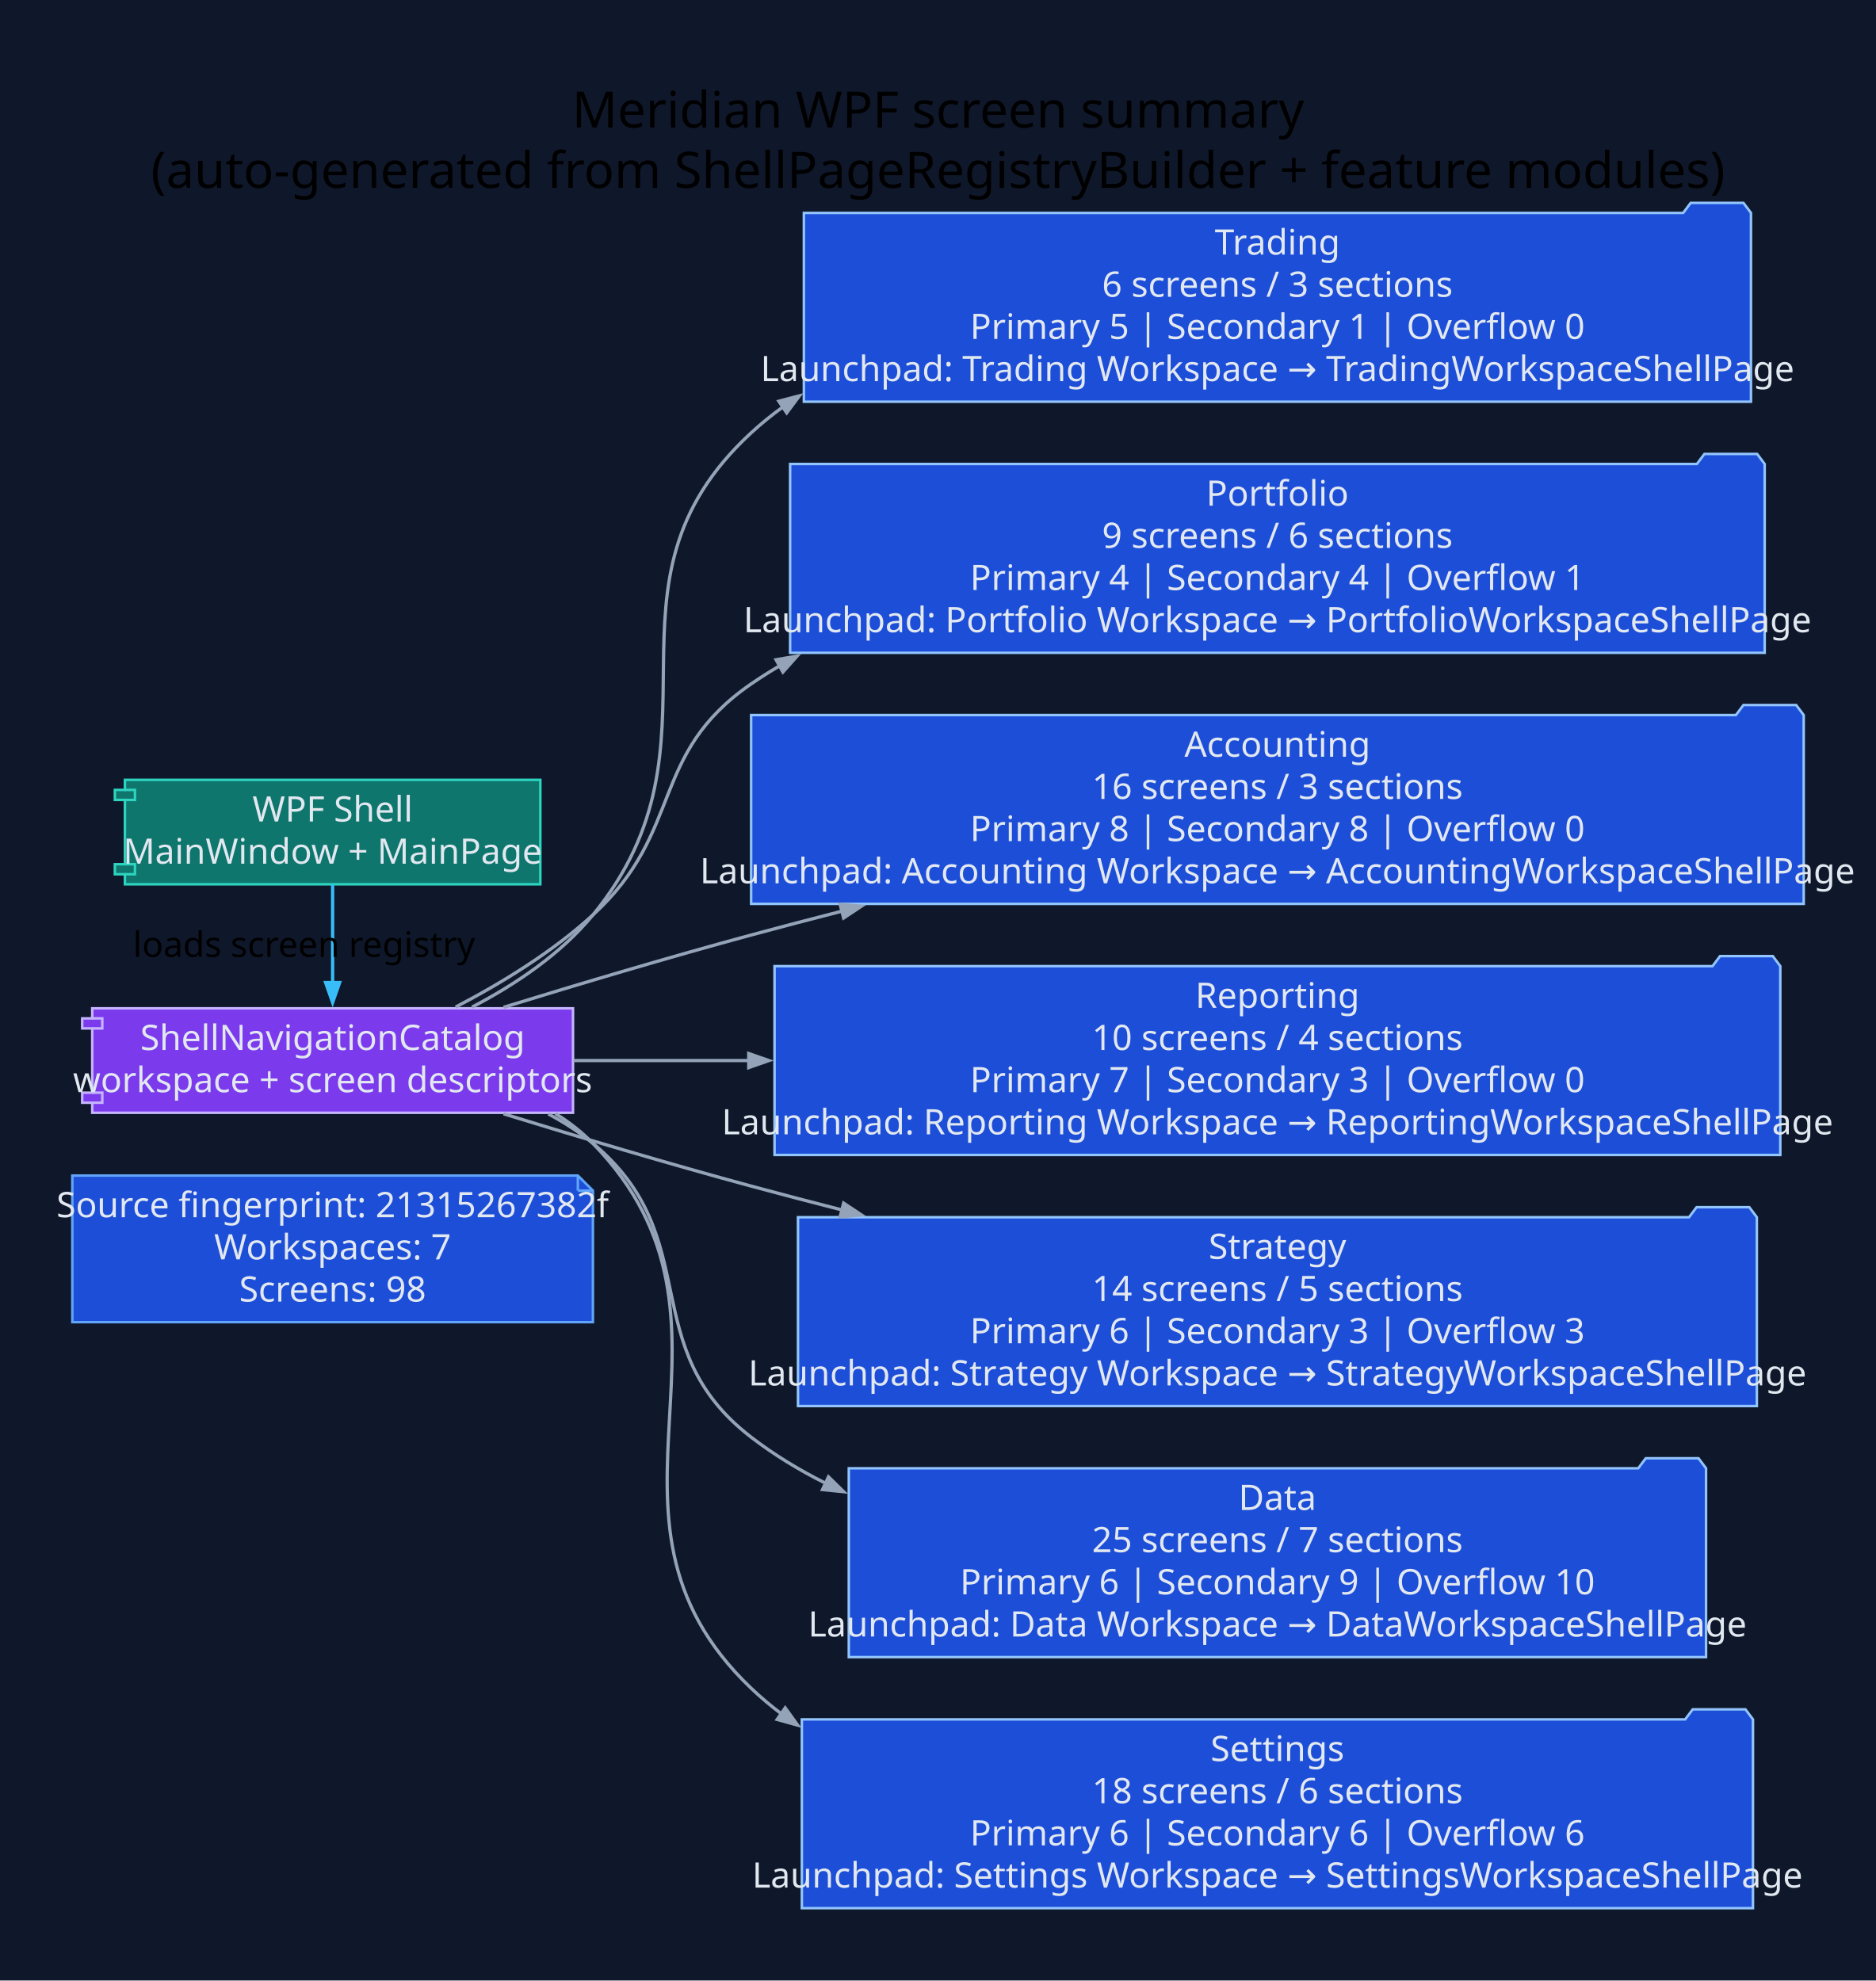
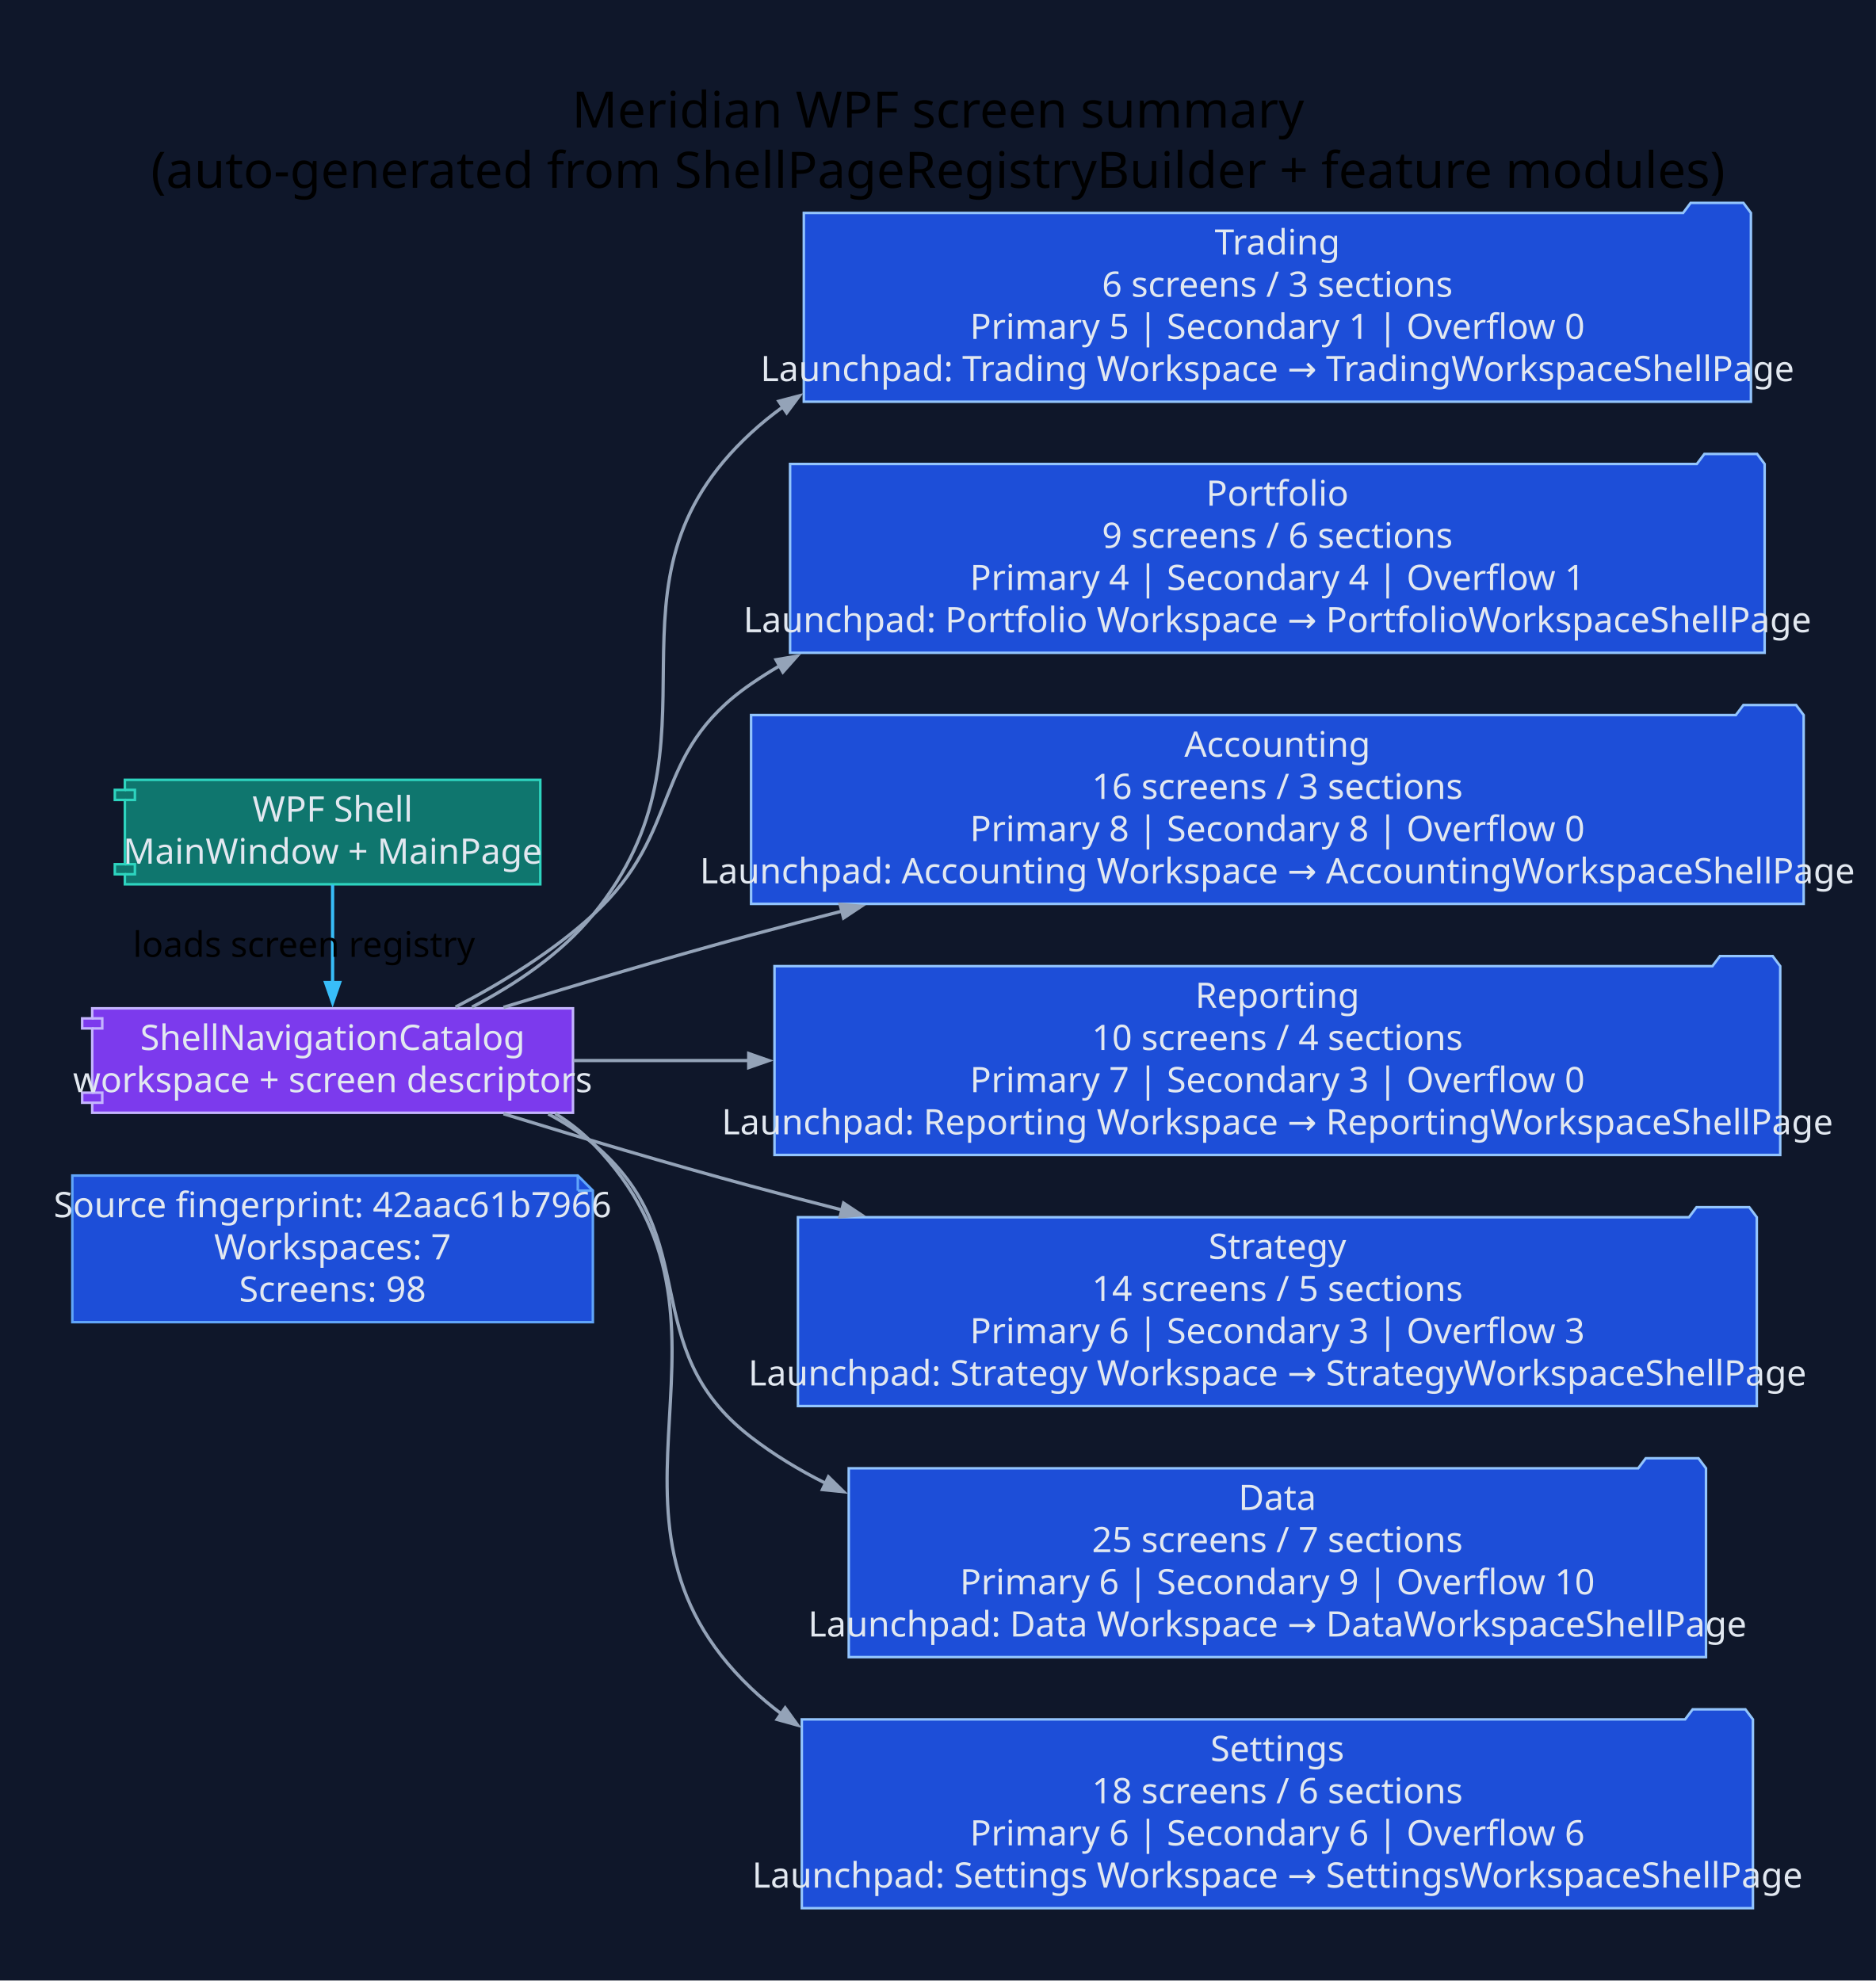
<svg xmlns="http://www.w3.org/2000/svg" width="747pt" height="789pt" viewBox="0.00 0.00 747.00 789.00">
  <g id="graph0" class="graph" transform="scale(1 1) rotate(0) translate(28.8 760)">
-     <polygon fill="#0f172a" stroke="none" points="-28.8,28.8 -28.8,-760 718.24,-760 718.24,28.8 -28.8,28.8" />
-     <text xml:space="preserve" text-anchor="middle" x="344.72" y="-709.2" font-family="Segoe UI" font-size="20.00">Meridian WPF screen summary</text>
-     <text xml:space="preserve" text-anchor="middle" x="344.72" y="-685.2" font-family="Segoe UI" font-size="20.00">(auto-generated from ShellPageRegistryBuilder + feature modules)</text>
+     <polygon fill="#0f172a" stroke="none" points="-28.8,28.8 -28.8,-760 718.22,-760 718.22,28.8 -28.8,28.8" />
+     <text xml:space="preserve" text-anchor="middle" x="344.71" y="-709.2" font-family="Segoe UI" font-size="20.00">Meridian WPF screen summary</text>
+     <text xml:space="preserve" text-anchor="middle" x="344.71" y="-685.2" font-family="Segoe UI" font-size="20.00">(auto-generated from ShellPageRegistryBuilder + feature modules)</text>
    <g id="node1" class="node">
-       <polygon fill="#1d4ed8" stroke="#60a5fa" points="201.3,-291.8 0,-291.8 0,-233.4 207.3,-233.4 207.3,-285.8 201.3,-291.8" />
-       <polyline fill="none" stroke="#60a5fa" points="201.3,-291.8 201.3,-285.8" />
-       <polyline fill="none" stroke="#60a5fa" points="207.3,-285.8 201.3,-285.8" />
-       <text xml:space="preserve" text-anchor="middle" x="103.65" y="-275.2" font-family="Segoe UI" font-size="14.00" fill="#e2e8f0">Source fingerprint: 21315267382f</text>
-       <text xml:space="preserve" text-anchor="middle" x="103.65" y="-258.4" font-family="Segoe UI" font-size="14.00" fill="#e2e8f0">Workspaces: 7</text>
-       <text xml:space="preserve" text-anchor="middle" x="103.65" y="-241.6" font-family="Segoe UI" font-size="14.00" fill="#e2e8f0">Screens: 98</text>
+       <polygon fill="#1d4ed8" stroke="#60a5fa" points="201.28,-291.8 0,-291.8 0,-233.4 207.28,-233.4 207.28,-285.8 201.28,-291.8" />
+       <polyline fill="none" stroke="#60a5fa" points="201.28,-291.8 201.28,-285.8" />
+       <polyline fill="none" stroke="#60a5fa" points="207.28,-285.8 201.28,-285.8" />
+       <text xml:space="preserve" text-anchor="middle" x="103.64" y="-275.2" font-family="Segoe UI" font-size="14.00" fill="#e2e8f0">Source fingerprint: 42aac61b7966</text>
+       <text xml:space="preserve" text-anchor="middle" x="103.64" y="-258.4" font-family="Segoe UI" font-size="14.00" fill="#e2e8f0">Workspaces: 7</text>
+       <text xml:space="preserve" text-anchor="middle" x="103.64" y="-241.6" font-family="Segoe UI" font-size="14.00" fill="#e2e8f0">Screens: 98</text>
    </g>
    <g id="node2" class="node">
-       <polygon fill="#0f766e" stroke="#2dd4bf" points="186.36,-449.4 20.94,-449.4 20.94,-445.4 16.94,-445.4 16.94,-441.4 20.94,-441.4 20.94,-415.8 16.94,-415.8 16.94,-411.8 20.94,-411.8 20.94,-407.8 186.36,-407.8 186.36,-449.4" />
-       <polyline fill="none" stroke="#2dd4bf" points="20.94,-445.4 24.94,-445.4 24.94,-441.4 20.94,-441.4" />
-       <polyline fill="none" stroke="#2dd4bf" points="20.94,-415.8 24.94,-415.8 24.94,-411.8 20.94,-411.8" />
-       <text xml:space="preserve" text-anchor="middle" x="103.65" y="-432.8" font-family="Segoe UI" font-size="14.00" fill="#e2e8f0">WPF Shell</text>
-       <text xml:space="preserve" text-anchor="middle" x="103.65" y="-416" font-family="Segoe UI" font-size="14.00" fill="#e2e8f0">MainWindow + MainPage</text>
+       <polygon fill="#0f766e" stroke="#2dd4bf" points="186.35,-449.4 20.92,-449.4 20.92,-445.4 16.92,-445.4 16.92,-441.4 20.92,-441.4 20.92,-415.8 16.92,-415.8 16.92,-411.8 20.92,-411.8 20.92,-407.8 186.35,-407.8 186.35,-449.4" />
+       <polyline fill="none" stroke="#2dd4bf" points="20.92,-445.4 24.92,-445.4 24.92,-441.4 20.92,-441.4" />
+       <polyline fill="none" stroke="#2dd4bf" points="20.92,-415.8 24.92,-415.8 24.92,-411.8 20.92,-411.8" />
+       <text xml:space="preserve" text-anchor="middle" x="103.64" y="-432.8" font-family="Segoe UI" font-size="14.00" fill="#e2e8f0">WPF Shell</text>
+       <text xml:space="preserve" text-anchor="middle" x="103.64" y="-416" font-family="Segoe UI" font-size="14.00" fill="#e2e8f0">MainWindow + MainPage</text>
    </g>
    <g id="node3" class="node">
-       <polygon fill="#7c3aed" stroke="#c4b5fd" points="199.37,-358.4 7.93,-358.4 7.93,-354.4 3.93,-354.4 3.93,-350.4 7.93,-350.4 7.93,-324.8 3.93,-324.8 3.93,-320.8 7.93,-320.8 7.93,-316.8 199.37,-316.8 199.37,-358.4" />
-       <polyline fill="none" stroke="#c4b5fd" points="7.93,-354.4 11.93,-354.4 11.93,-350.4 7.93,-350.4" />
-       <polyline fill="none" stroke="#c4b5fd" points="7.93,-324.8 11.93,-324.8 11.93,-320.8 7.93,-320.8" />
-       <text xml:space="preserve" text-anchor="middle" x="103.65" y="-341.8" font-family="Segoe UI" font-size="14.00" fill="#e2e8f0">ShellNavigationCatalog</text>
-       <text xml:space="preserve" text-anchor="middle" x="103.65" y="-325" font-family="Segoe UI" font-size="14.00" fill="#e2e8f0">workspace + screen descriptors</text>
+       <polygon fill="#7c3aed" stroke="#c4b5fd" points="199.36,-358.4 7.92,-358.4 7.92,-354.4 3.92,-354.4 3.92,-350.4 7.92,-350.4 7.92,-324.8 3.92,-324.8 3.92,-320.8 7.92,-320.8 7.92,-316.8 199.36,-316.8 199.36,-358.4" />
+       <polyline fill="none" stroke="#c4b5fd" points="7.92,-354.4 11.92,-354.4 11.92,-350.4 7.92,-350.4" />
+       <polyline fill="none" stroke="#c4b5fd" points="7.92,-324.8 11.92,-324.8 11.92,-320.8 7.92,-320.8" />
+       <text xml:space="preserve" text-anchor="middle" x="103.64" y="-341.8" font-family="Segoe UI" font-size="14.00" fill="#e2e8f0">ShellNavigationCatalog</text>
+       <text xml:space="preserve" text-anchor="middle" x="103.64" y="-325" font-family="Segoe UI" font-size="14.00" fill="#e2e8f0">workspace + screen descriptors</text>
    </g>
    <g id="edge1" class="edge">
-       <path fill="none" stroke="#38bdf8" stroke-width="1.3" d="M103.65,-407.61C103.65,-396.03 103.65,-381.43 103.65,-368.56" />
-       <polygon fill="#38bdf8" stroke="#38bdf8" stroke-width="1.3" points="106.45,-368.67 103.65,-360.67 100.85,-368.67 106.45,-368.67" />
-       <text xml:space="preserve" text-anchor="middle" x="92.25" y="-378.9" font-family="Segoe UI" font-size="14.00">loads screen registry</text>
+       <path fill="none" stroke="#38bdf8" stroke-width="1.3" d="M103.64,-407.61C103.64,-396.03 103.64,-381.43 103.64,-368.56" />
+       <polygon fill="#38bdf8" stroke="#38bdf8" stroke-width="1.3" points="106.44,-368.67 103.64,-360.67 100.84,-368.67 106.44,-368.67" />
+       <text xml:space="preserve" text-anchor="middle" x="92.24" y="-378.9" font-family="Segoe UI" font-size="14.00">loads screen registry</text>
    </g>
    <g id="node4" class="node">
-       <polygon fill="#1d4ed8" stroke="#93c5fd" points="668.44,-675.2 665.44,-679.2 644.44,-679.2 641.44,-675.2 291.3,-675.2 291.3,-600 668.44,-600 668.44,-675.2" />
-       <text xml:space="preserve" text-anchor="middle" x="479.87" y="-658.6" font-family="Segoe UI" font-size="14.00" fill="#e2e8f0">Trading</text>
-       <text xml:space="preserve" text-anchor="middle" x="479.87" y="-641.8" font-family="Segoe UI" font-size="14.00" fill="#e2e8f0">6 screens / 3 sections</text>
-       <text xml:space="preserve" text-anchor="middle" x="479.87" y="-625" font-family="Segoe UI" font-size="14.00" fill="#e2e8f0">Primary 5 | Secondary 1 | Overflow 0</text>
-       <text xml:space="preserve" text-anchor="middle" x="479.87" y="-608.2" font-family="Segoe UI" font-size="14.00" fill="#e2e8f0">Launchpad: Trading Workspace → TradingWorkspaceShellPage</text>
+       <polygon fill="#1d4ed8" stroke="#93c5fd" points="668.42,-675.2 665.42,-679.2 644.42,-679.2 641.42,-675.2 291.28,-675.2 291.28,-600 668.42,-600 668.42,-675.2" />
+       <text xml:space="preserve" text-anchor="middle" x="479.85" y="-658.6" font-family="Segoe UI" font-size="14.00" fill="#e2e8f0">Trading</text>
+       <text xml:space="preserve" text-anchor="middle" x="479.85" y="-641.8" font-family="Segoe UI" font-size="14.00" fill="#e2e8f0">6 screens / 3 sections</text>
+       <text xml:space="preserve" text-anchor="middle" x="479.85" y="-625" font-family="Segoe UI" font-size="14.00" fill="#e2e8f0">Primary 5 | Secondary 1 | Overflow 0</text>
+       <text xml:space="preserve" text-anchor="middle" x="479.85" y="-608.2" font-family="Segoe UI" font-size="14.00" fill="#e2e8f0">Launchpad: Trading Workspace → TradingWorkspaceShellPage</text>
    </g>
    <g id="edge2" class="edge">
-       <path fill="none" stroke="#94a3b8" stroke-width="1.3" d="M159.15,-358.88C176.55,-367.95 194.58,-380.09 207.3,-395.6 264.24,-465.05 204.25,-526.74 270.3,-587.6 274.32,-591.31 278.57,-594.75 283,-597.95" />
-       <polygon fill="#94a3b8" stroke="#94a3b8" stroke-width="1.3" points="281.34,-600.21 289.54,-602.36 284.47,-595.57 281.34,-600.21" />
+       <path fill="none" stroke="#94a3b8" stroke-width="1.3" d="M159.14,-358.88C176.54,-367.95 194.56,-380.09 207.28,-395.6 264.22,-465.05 204.23,-526.74 270.28,-587.6 274.3,-591.31 278.55,-594.75 282.98,-597.95" />
+       <polygon fill="#94a3b8" stroke="#94a3b8" stroke-width="1.3" points="281.32,-600.21 289.52,-602.36 284.45,-595.57 281.32,-600.21" />
    </g>
    <g id="node5" class="node">
-       <polygon fill="#1d4ed8" stroke="#93c5fd" points="673.9,-575.2 670.9,-579.2 649.9,-579.2 646.9,-575.2 285.83,-575.2 285.83,-500 673.9,-500 673.9,-575.2" />
-       <text xml:space="preserve" text-anchor="middle" x="479.87" y="-558.6" font-family="Segoe UI" font-size="14.00" fill="#e2e8f0">Portfolio</text>
-       <text xml:space="preserve" text-anchor="middle" x="479.87" y="-541.8" font-family="Segoe UI" font-size="14.00" fill="#e2e8f0">9 screens / 6 sections</text>
-       <text xml:space="preserve" text-anchor="middle" x="479.87" y="-525" font-family="Segoe UI" font-size="14.00" fill="#e2e8f0">Primary 4 | Secondary 4 | Overflow 1</text>
-       <text xml:space="preserve" text-anchor="middle" x="479.87" y="-508.2" font-family="Segoe UI" font-size="14.00" fill="#e2e8f0">Launchpad: Portfolio Workspace → PortfolioWorkspaceShellPage</text>
+       <polygon fill="#1d4ed8" stroke="#93c5fd" points="673.88,-575.2 670.88,-579.2 649.88,-579.2 646.88,-575.2 285.81,-575.2 285.81,-500 673.88,-500 673.88,-575.2" />
+       <text xml:space="preserve" text-anchor="middle" x="479.85" y="-558.6" font-family="Segoe UI" font-size="14.00" fill="#e2e8f0">Portfolio</text>
+       <text xml:space="preserve" text-anchor="middle" x="479.85" y="-541.8" font-family="Segoe UI" font-size="14.00" fill="#e2e8f0">9 screens / 6 sections</text>
+       <text xml:space="preserve" text-anchor="middle" x="479.85" y="-525" font-family="Segoe UI" font-size="14.00" fill="#e2e8f0">Primary 4 | Secondary 4 | Overflow 1</text>
+       <text xml:space="preserve" text-anchor="middle" x="479.85" y="-508.2" font-family="Segoe UI" font-size="14.00" fill="#e2e8f0">Launchpad: Portfolio Workspace → PortfolioWorkspaceShellPage</text>
    </g>
    <g id="edge3" class="edge">
-       <path fill="none" stroke="#94a3b8" stroke-width="1.3" d="M152.61,-358.9C170.96,-368.47 191.31,-380.93 207.3,-395.6 243.82,-429.1 229.47,-459.5 270.3,-487.6 273.98,-490.13 277.77,-492.54 281.66,-494.82" />
-       <polygon fill="#94a3b8" stroke="#94a3b8" stroke-width="1.3" points="280.24,-497.24 288.59,-498.67 282.96,-492.34 280.24,-497.24" />
+       <path fill="none" stroke="#94a3b8" stroke-width="1.3" d="M152.59,-358.9C170.94,-368.47 191.29,-380.93 207.28,-395.6 243.79,-429.1 229.45,-459.5 270.28,-487.6 273.96,-490.13 277.75,-492.54 281.64,-494.82" />
+       <polygon fill="#94a3b8" stroke="#94a3b8" stroke-width="1.3" points="280.22,-497.24 288.57,-498.67 282.94,-492.34 280.22,-497.24" />
    </g>
    <g id="node6" class="node">
-       <polygon fill="#1d4ed8" stroke="#93c5fd" points="689.44,-475.2 686.44,-479.2 665.44,-479.2 662.44,-475.2 270.3,-475.2 270.3,-400 689.44,-400 689.44,-475.2" />
-       <text xml:space="preserve" text-anchor="middle" x="479.87" y="-458.6" font-family="Segoe UI" font-size="14.00" fill="#e2e8f0">Accounting</text>
-       <text xml:space="preserve" text-anchor="middle" x="479.87" y="-441.8" font-family="Segoe UI" font-size="14.00" fill="#e2e8f0">16 screens / 3 sections</text>
-       <text xml:space="preserve" text-anchor="middle" x="479.87" y="-425" font-family="Segoe UI" font-size="14.00" fill="#e2e8f0">Primary 8 | Secondary 8 | Overflow 0</text>
-       <text xml:space="preserve" text-anchor="middle" x="479.87" y="-408.2" font-family="Segoe UI" font-size="14.00" fill="#e2e8f0">Launchpad: Accounting Workspace → AccountingWorkspaceShellPage</text>
+       <polygon fill="#1d4ed8" stroke="#93c5fd" points="689.42,-475.2 686.42,-479.2 665.42,-479.2 662.42,-475.2 270.28,-475.2 270.28,-400 689.42,-400 689.42,-475.2" />
+       <text xml:space="preserve" text-anchor="middle" x="479.85" y="-458.6" font-family="Segoe UI" font-size="14.00" fill="#e2e8f0">Accounting</text>
+       <text xml:space="preserve" text-anchor="middle" x="479.85" y="-441.8" font-family="Segoe UI" font-size="14.00" fill="#e2e8f0">16 screens / 3 sections</text>
+       <text xml:space="preserve" text-anchor="middle" x="479.85" y="-425" font-family="Segoe UI" font-size="14.00" fill="#e2e8f0">Primary 8 | Secondary 8 | Overflow 0</text>
+       <text xml:space="preserve" text-anchor="middle" x="479.85" y="-408.2" font-family="Segoe UI" font-size="14.00" fill="#e2e8f0">Launchpad: Accounting Workspace → AccountingWorkspaceShellPage</text>
    </g>
    <g id="edge4" class="edge">
-       <path fill="none" stroke="#94a3b8" stroke-width="1.3" d="M171.69,-358.8C201.73,-368.05 237.67,-378.77 270.3,-387.6 282.11,-390.8 294.33,-394 306.66,-397.15" />
-       <polygon fill="#94a3b8" stroke="#94a3b8" stroke-width="1.3" points="305.75,-399.8 314.19,-399.06 307.13,-394.38 305.75,-399.8" />
+       <path fill="none" stroke="#94a3b8" stroke-width="1.3" d="M171.68,-358.8C201.72,-368.05 237.66,-378.77 270.28,-387.6 282.09,-390.8 294.31,-394 306.64,-397.15" />
+       <polygon fill="#94a3b8" stroke="#94a3b8" stroke-width="1.3" points="305.73,-399.8 314.17,-399.06 307.11,-394.38 305.73,-399.8" />
    </g>
    <g id="node7" class="node">
-       <polygon fill="#1d4ed8" stroke="#93c5fd" points="680.12,-375.2 677.12,-379.2 656.12,-379.2 653.12,-375.2 279.62,-375.2 279.62,-300 680.12,-300 680.12,-375.2" />
-       <text xml:space="preserve" text-anchor="middle" x="479.87" y="-358.6" font-family="Segoe UI" font-size="14.00" fill="#e2e8f0">Reporting</text>
-       <text xml:space="preserve" text-anchor="middle" x="479.87" y="-341.8" font-family="Segoe UI" font-size="14.00" fill="#e2e8f0">10 screens / 4 sections</text>
-       <text xml:space="preserve" text-anchor="middle" x="479.87" y="-325" font-family="Segoe UI" font-size="14.00" fill="#e2e8f0">Primary 7 | Secondary 3 | Overflow 0</text>
-       <text xml:space="preserve" text-anchor="middle" x="479.87" y="-308.2" font-family="Segoe UI" font-size="14.00" fill="#e2e8f0">Launchpad: Reporting Workspace → ReportingWorkspaceShellPage</text>
+       <polygon fill="#1d4ed8" stroke="#93c5fd" points="680.09,-375.2 677.09,-379.2 656.09,-379.2 653.09,-375.2 279.6,-375.2 279.6,-300 680.09,-300 680.09,-375.2" />
+       <text xml:space="preserve" text-anchor="middle" x="479.85" y="-358.6" font-family="Segoe UI" font-size="14.00" fill="#e2e8f0">Reporting</text>
+       <text xml:space="preserve" text-anchor="middle" x="479.85" y="-341.8" font-family="Segoe UI" font-size="14.00" fill="#e2e8f0">10 screens / 4 sections</text>
+       <text xml:space="preserve" text-anchor="middle" x="479.85" y="-325" font-family="Segoe UI" font-size="14.00" fill="#e2e8f0">Primary 7 | Secondary 3 | Overflow 0</text>
+       <text xml:space="preserve" text-anchor="middle" x="479.85" y="-308.2" font-family="Segoe UI" font-size="14.00" fill="#e2e8f0">Launchpad: Reporting Workspace → ReportingWorkspaceShellPage</text>
    </g>
    <g id="edge5" class="edge">
-       <path fill="none" stroke="#94a3b8" stroke-width="1.3" d="M199.56,-337.6C221.26,-337.6 245.16,-337.6 269.57,-337.6" />
-       <polygon fill="#94a3b8" stroke="#94a3b8" stroke-width="1.3" points="269.35,-340.4 277.35,-337.6 269.35,-334.8 269.35,-340.4" />
+       <path fill="none" stroke="#94a3b8" stroke-width="1.3" d="M199.55,-337.6C221.25,-337.6 245.15,-337.6 269.56,-337.6" />
+       <polygon fill="#94a3b8" stroke="#94a3b8" stroke-width="1.3" points="269.34,-340.4 277.34,-337.6 269.34,-334.8 269.34,-340.4" />
    </g>
    <g id="node8" class="node">
-       <polygon fill="#1d4ed8" stroke="#93c5fd" points="670.78,-275.2 667.78,-279.2 646.78,-279.2 643.78,-275.2 288.96,-275.2 288.96,-200 670.78,-200 670.78,-275.2" />
-       <text xml:space="preserve" text-anchor="middle" x="479.87" y="-258.6" font-family="Segoe UI" font-size="14.00" fill="#e2e8f0">Strategy</text>
-       <text xml:space="preserve" text-anchor="middle" x="479.87" y="-241.8" font-family="Segoe UI" font-size="14.00" fill="#e2e8f0">14 screens / 5 sections</text>
-       <text xml:space="preserve" text-anchor="middle" x="479.87" y="-225" font-family="Segoe UI" font-size="14.00" fill="#e2e8f0">Primary 6 | Secondary 3 | Overflow 3</text>
-       <text xml:space="preserve" text-anchor="middle" x="479.87" y="-208.2" font-family="Segoe UI" font-size="14.00" fill="#e2e8f0">Launchpad: Strategy Workspace → StrategyWorkspaceShellPage</text>
+       <polygon fill="#1d4ed8" stroke="#93c5fd" points="670.76,-275.2 667.76,-279.2 646.76,-279.2 643.76,-275.2 288.94,-275.2 288.94,-200 670.76,-200 670.76,-275.2" />
+       <text xml:space="preserve" text-anchor="middle" x="479.85" y="-258.6" font-family="Segoe UI" font-size="14.00" fill="#e2e8f0">Strategy</text>
+       <text xml:space="preserve" text-anchor="middle" x="479.85" y="-241.8" font-family="Segoe UI" font-size="14.00" fill="#e2e8f0">14 screens / 5 sections</text>
+       <text xml:space="preserve" text-anchor="middle" x="479.85" y="-225" font-family="Segoe UI" font-size="14.00" fill="#e2e8f0">Primary 6 | Secondary 3 | Overflow 3</text>
+       <text xml:space="preserve" text-anchor="middle" x="479.85" y="-208.2" font-family="Segoe UI" font-size="14.00" fill="#e2e8f0">Launchpad: Strategy Workspace → StrategyWorkspaceShellPage</text>
    </g>
    <g id="edge6" class="edge">
-       <path fill="none" stroke="#94a3b8" stroke-width="1.3" d="M171.69,-316.4C201.73,-307.15 237.67,-296.43 270.3,-287.6 282.11,-284.4 294.33,-281.2 306.66,-278.05" />
-       <polygon fill="#94a3b8" stroke="#94a3b8" stroke-width="1.3" points="307.13,-280.82 314.19,-276.14 305.75,-275.4 307.13,-280.82" />
+       <path fill="none" stroke="#94a3b8" stroke-width="1.3" d="M171.68,-316.4C201.72,-307.15 237.66,-296.43 270.28,-287.6 282.09,-284.4 294.31,-281.2 306.64,-278.05" />
+       <polygon fill="#94a3b8" stroke="#94a3b8" stroke-width="1.3" points="307.11,-280.82 314.17,-276.14 305.73,-275.4 307.11,-280.82" />
    </g>
    <g id="node9" class="node">
-       <polygon fill="#1d4ed8" stroke="#93c5fd" points="650.55,-175.2 647.55,-179.2 626.55,-179.2 623.55,-175.2 309.19,-175.2 309.19,-100 650.55,-100 650.55,-175.2" />
-       <text xml:space="preserve" text-anchor="middle" x="479.87" y="-158.6" font-family="Segoe UI" font-size="14.00" fill="#e2e8f0">Data</text>
-       <text xml:space="preserve" text-anchor="middle" x="479.87" y="-141.8" font-family="Segoe UI" font-size="14.00" fill="#e2e8f0">25 screens / 7 sections</text>
-       <text xml:space="preserve" text-anchor="middle" x="479.87" y="-125" font-family="Segoe UI" font-size="14.00" fill="#e2e8f0">Primary 6 | Secondary 9 | Overflow 10</text>
-       <text xml:space="preserve" text-anchor="middle" x="479.87" y="-108.2" font-family="Segoe UI" font-size="14.00" fill="#e2e8f0">Launchpad: Data Workspace → DataWorkspaceShellPage</text>
+       <polygon fill="#1d4ed8" stroke="#93c5fd" points="650.53,-175.2 647.53,-179.2 626.53,-179.2 623.53,-175.2 309.17,-175.2 309.17,-100 650.53,-100 650.53,-175.2" />
+       <text xml:space="preserve" text-anchor="middle" x="479.85" y="-158.6" font-family="Segoe UI" font-size="14.00" fill="#e2e8f0">Data</text>
+       <text xml:space="preserve" text-anchor="middle" x="479.85" y="-141.8" font-family="Segoe UI" font-size="14.00" fill="#e2e8f0">25 screens / 7 sections</text>
+       <text xml:space="preserve" text-anchor="middle" x="479.85" y="-125" font-family="Segoe UI" font-size="14.00" fill="#e2e8f0">Primary 6 | Secondary 9 | Overflow 10</text>
+       <text xml:space="preserve" text-anchor="middle" x="479.85" y="-108.2" font-family="Segoe UI" font-size="14.00" fill="#e2e8f0">Launchpad: Data Workspace → DataWorkspaceShellPage</text>
    </g>
    <g id="edge7" class="edge">
-       <path fill="none" stroke="#94a3b8" stroke-width="1.3" d="M189.54,-316.33C195.88,-312.97 201.9,-309.09 207.3,-304.6 252.7,-266.83 223.5,-223.63 270.3,-187.6 279.46,-180.55 289.47,-174.47 299.98,-169.23" />
-       <polygon fill="#94a3b8" stroke="#94a3b8" stroke-width="1.3" points="301.1,-171.8 307.15,-165.87 298.72,-166.73 301.1,-171.8" />
+       <path fill="none" stroke="#94a3b8" stroke-width="1.3" d="M189.52,-316.33C195.86,-312.97 201.88,-309.09 207.28,-304.6 252.68,-266.83 223.48,-223.63 270.28,-187.6 279.44,-180.55 289.45,-174.47 299.96,-169.23" />
+       <polygon fill="#94a3b8" stroke="#94a3b8" stroke-width="1.3" points="301.08,-171.8 307.13,-165.87 298.7,-166.73 301.08,-171.8" />
    </g>
    <g id="node10" class="node">
-       <polygon fill="#1d4ed8" stroke="#93c5fd" points="669.24,-75.2 666.24,-79.2 645.24,-79.2 642.24,-75.2 290.5,-75.2 290.5,0 669.24,0 669.24,-75.2" />
-       <text xml:space="preserve" text-anchor="middle" x="479.87" y="-58.6" font-family="Segoe UI" font-size="14.00" fill="#e2e8f0">Settings</text>
-       <text xml:space="preserve" text-anchor="middle" x="479.87" y="-41.8" font-family="Segoe UI" font-size="14.00" fill="#e2e8f0">18 screens / 6 sections</text>
-       <text xml:space="preserve" text-anchor="middle" x="479.87" y="-25" font-family="Segoe UI" font-size="14.00" fill="#e2e8f0">Primary 6 | Secondary 6 | Overflow 6</text>
-       <text xml:space="preserve" text-anchor="middle" x="479.87" y="-8.2" font-family="Segoe UI" font-size="14.00" fill="#e2e8f0">Launchpad: Settings Workspace → SettingsWorkspaceShellPage</text>
+       <polygon fill="#1d4ed8" stroke="#93c5fd" points="669.22,-75.2 666.22,-79.2 645.22,-79.2 642.22,-75.2 290.48,-75.2 290.48,0 669.22,0 669.22,-75.2" />
+       <text xml:space="preserve" text-anchor="middle" x="479.85" y="-58.6" font-family="Segoe UI" font-size="14.00" fill="#e2e8f0">Settings</text>
+       <text xml:space="preserve" text-anchor="middle" x="479.85" y="-41.8" font-family="Segoe UI" font-size="14.00" fill="#e2e8f0">18 screens / 6 sections</text>
+       <text xml:space="preserve" text-anchor="middle" x="479.85" y="-25" font-family="Segoe UI" font-size="14.00" fill="#e2e8f0">Primary 6 | Secondary 6 | Overflow 6</text>
+       <text xml:space="preserve" text-anchor="middle" x="479.85" y="-8.2" font-family="Segoe UI" font-size="14.00" fill="#e2e8f0">Launchpad: Settings Workspace → SettingsWorkspaceShellPage</text>
    </g>
    <g id="edge8" class="edge">
-       <path fill="none" stroke="#94a3b8" stroke-width="1.3" d="M192.34,-316.49C197.79,-313.1 202.86,-309.16 207.3,-304.6 277.29,-232.58 197.63,-156.91 270.3,-87.6 274.17,-83.91 278.27,-80.47 282.55,-77.27" />
-       <polygon fill="#94a3b8" stroke="#94a3b8" stroke-width="1.3" points="283.87,-79.77 288.83,-72.9 280.67,-75.17 283.87,-79.77" />
+       <path fill="none" stroke="#94a3b8" stroke-width="1.3" d="M192.32,-316.49C197.77,-313.1 202.84,-309.16 207.28,-304.6 277.27,-232.58 197.61,-156.91 270.28,-87.6 274.15,-83.91 278.25,-80.47 282.53,-77.27" />
+       <polygon fill="#94a3b8" stroke="#94a3b8" stroke-width="1.3" points="283.85,-79.77 288.81,-72.9 280.65,-75.17 283.85,-79.77" />
    </g>
  </g>
</svg>
